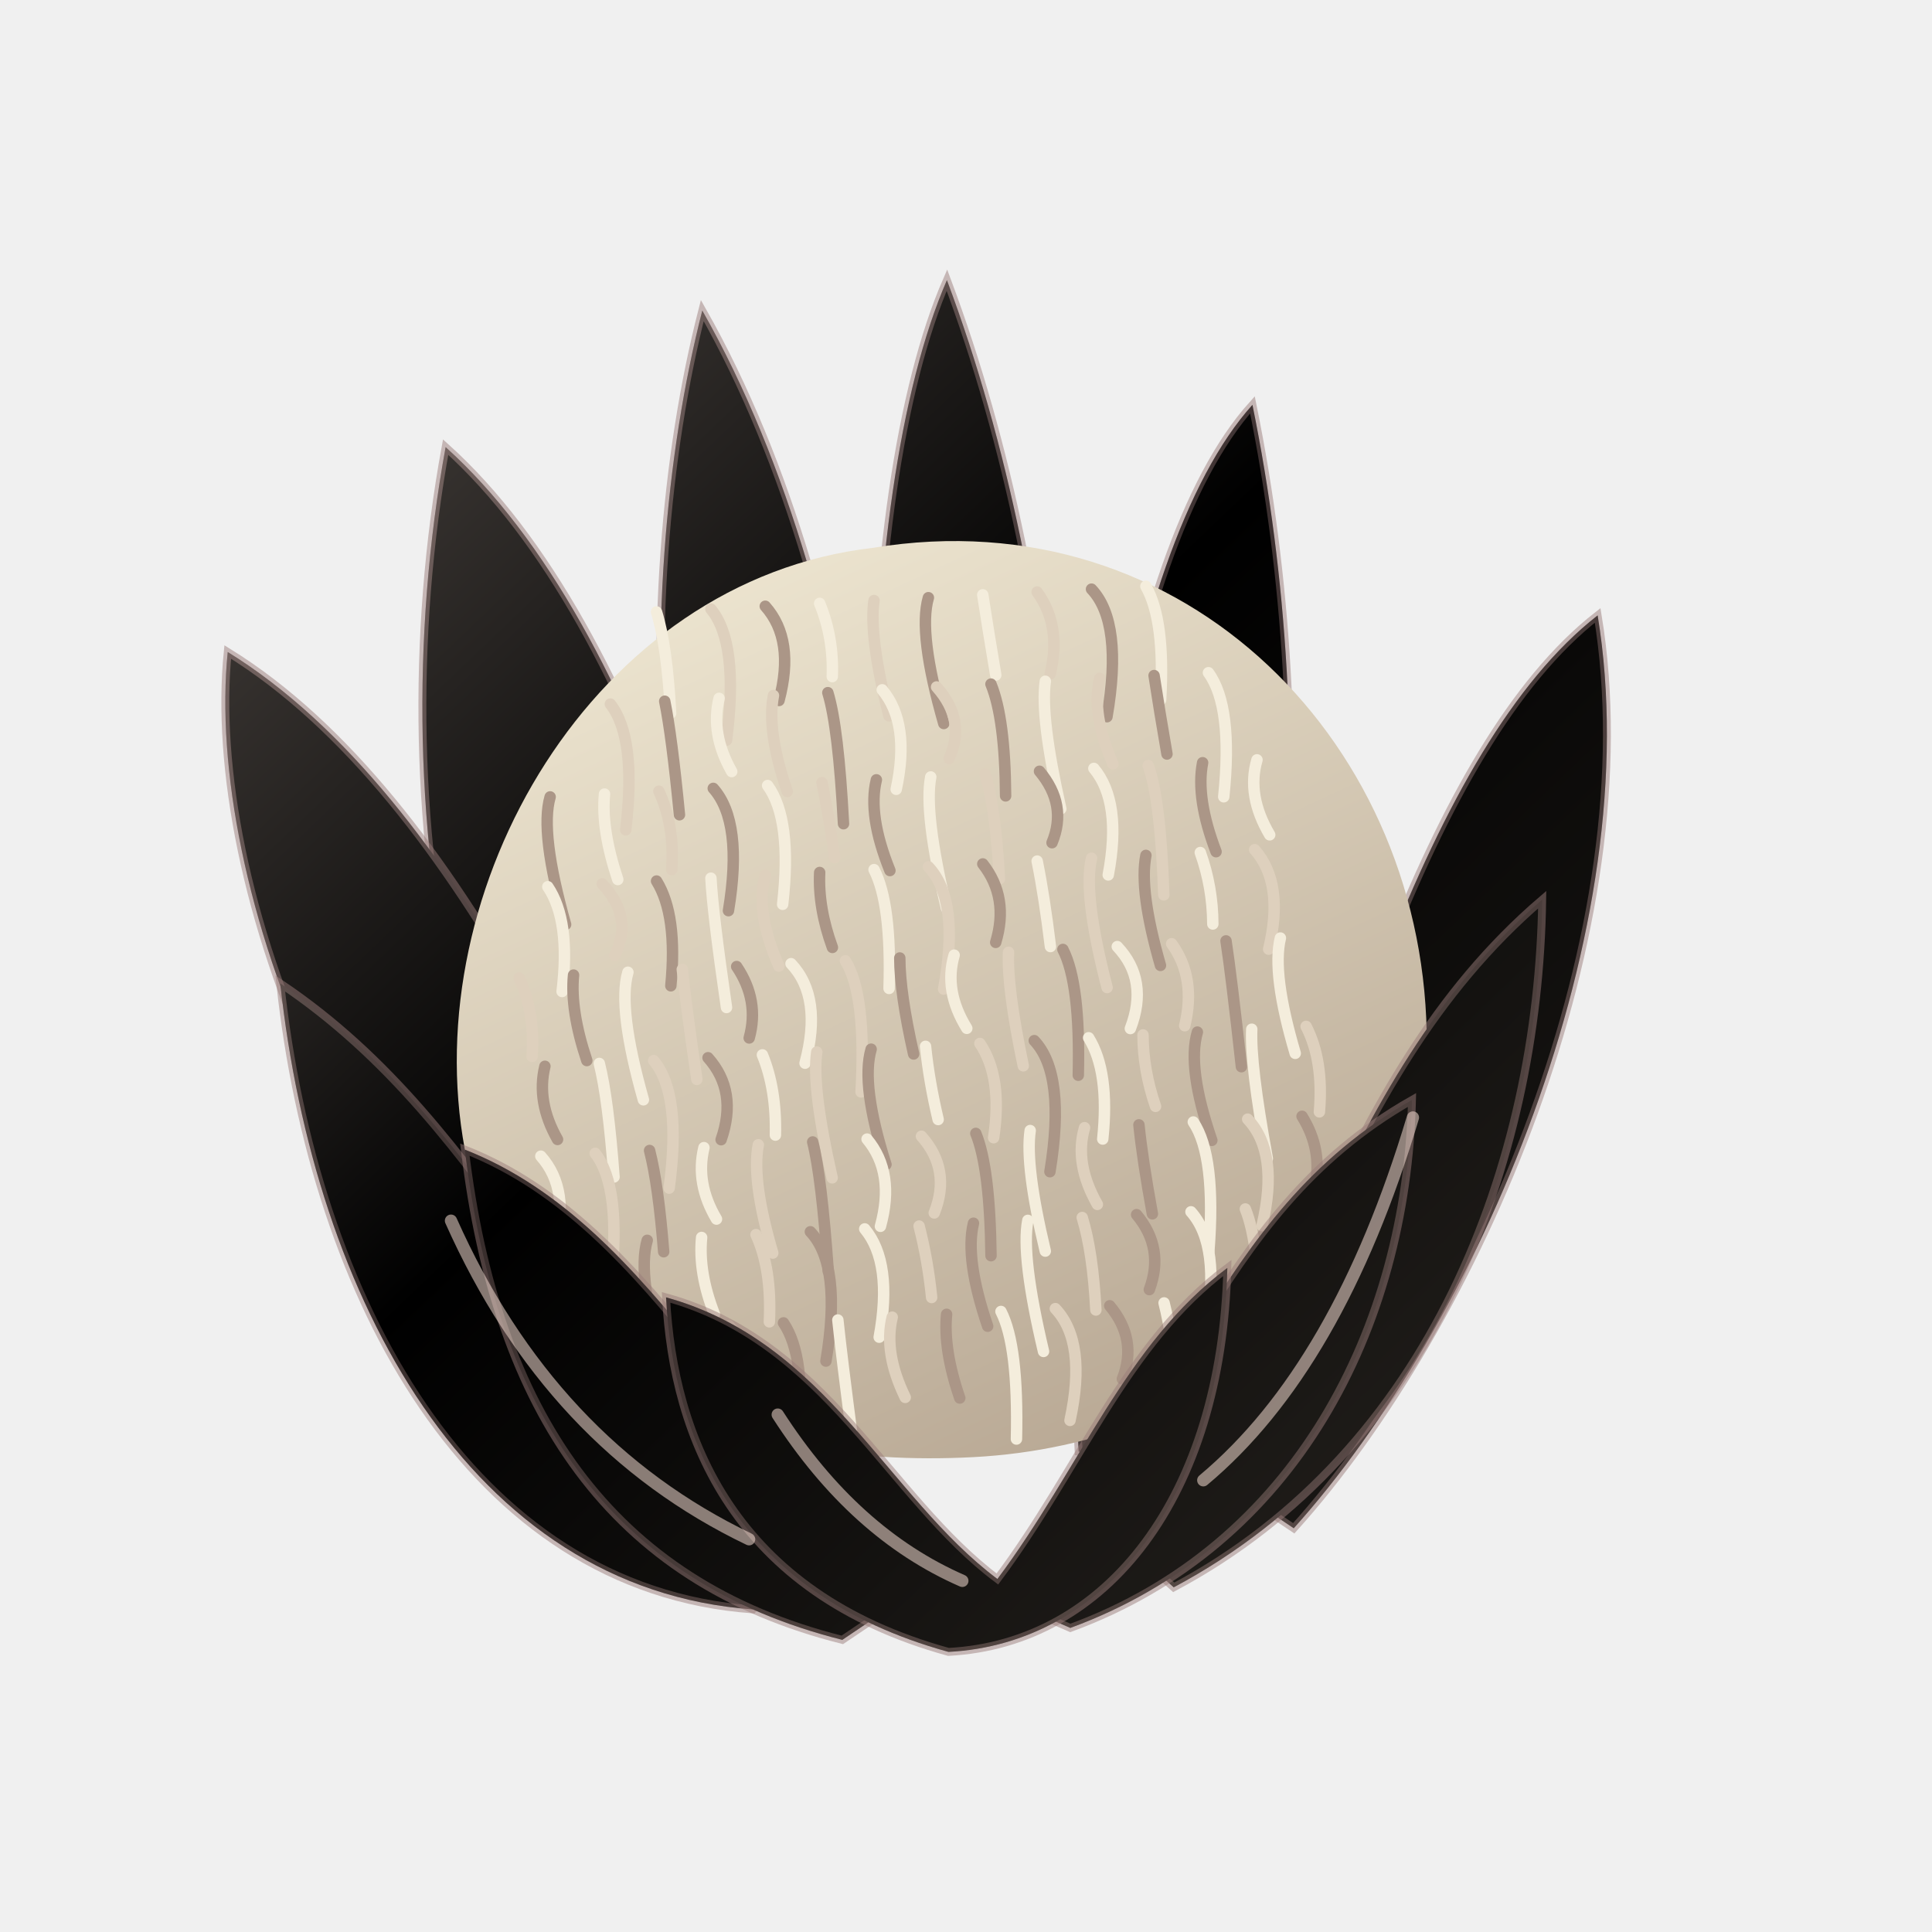
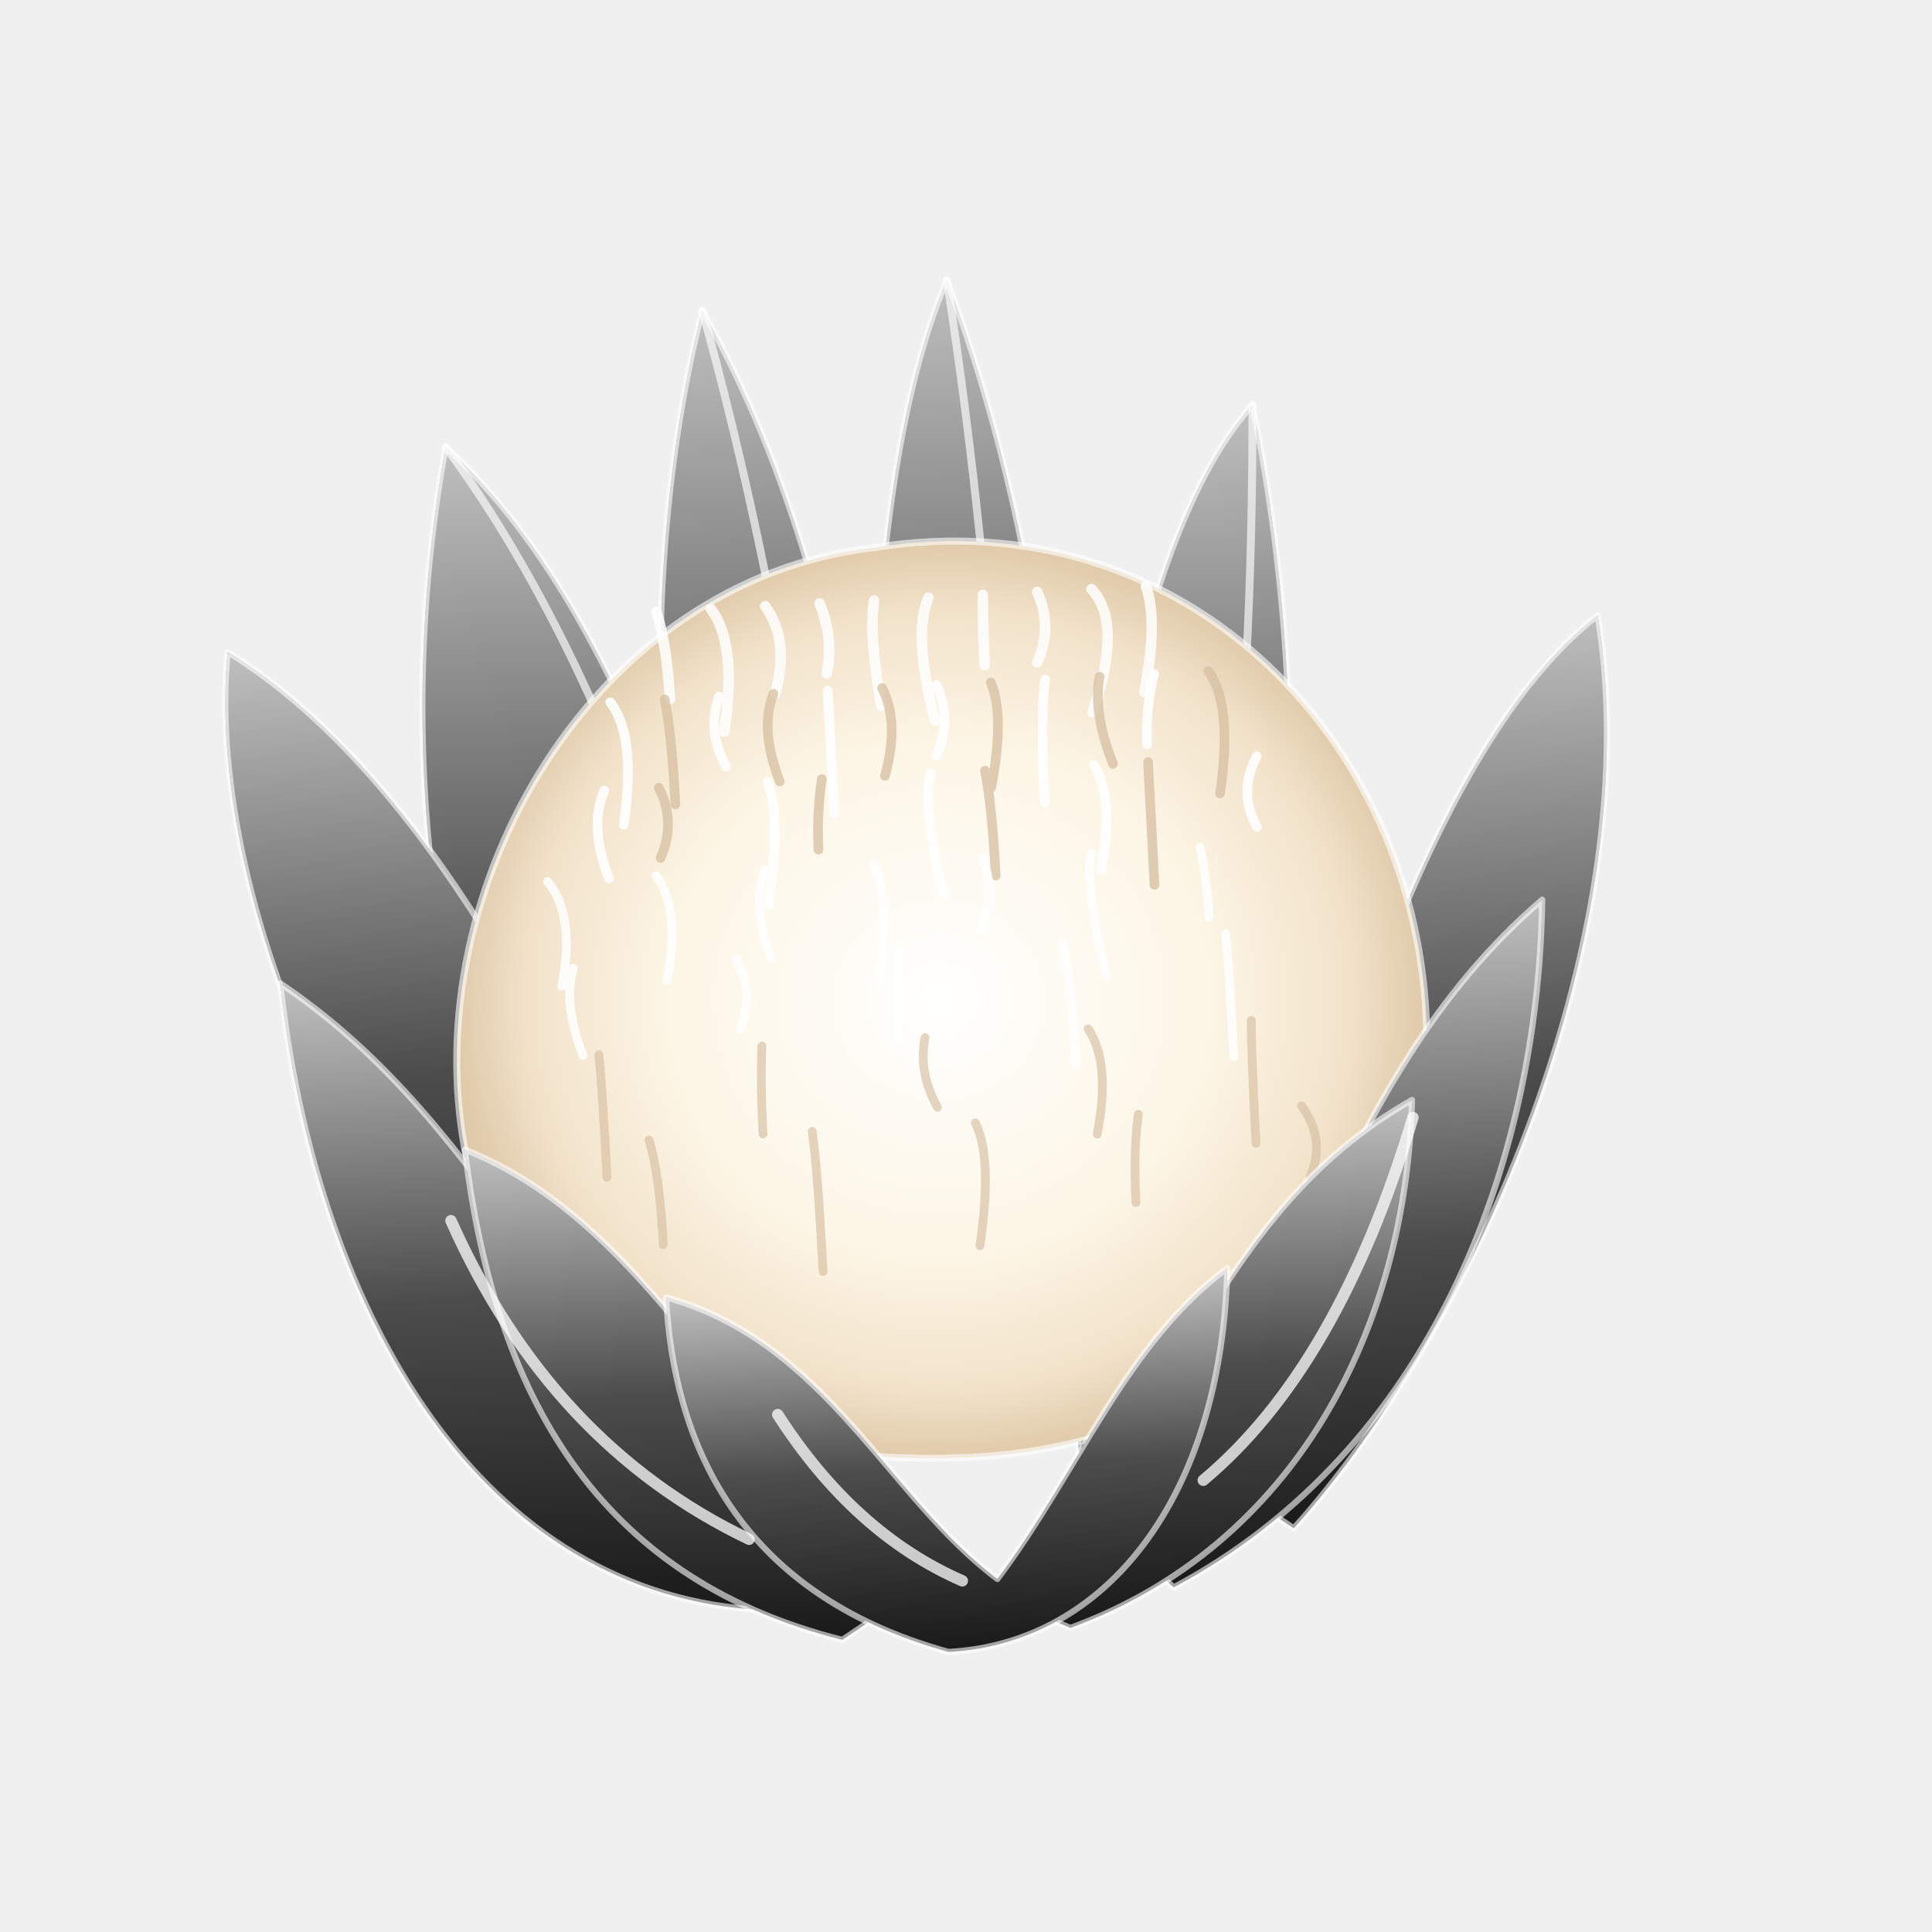
- <svg xmlns="http://www.w3.org/2000/svg" width="110" height="110" viewBox="0 0 110 110">
+ <svg xmlns="http://www.w3.org/2000/svg" width="110" height="110" viewBox="0 0 110 110" stroke-linecap="round" stroke-linejoin="round">
  <defs>
-     <linearGradient id="protea-bract" gradientUnits="userSpaceOnUse" x1="22" y1="30" x2="77" y2="94">
-       <stop offset="0" stop-color="#f6e3d6" />
-       <stop offset=".4" stop-color="__COLOR__" />
-       <stop offset="1" stop-color="#7b7064" />
+     <linearGradient id="protea-glow" x1="0" y1="1" x2="0" y2="0">
+       <stop offset="0%" stop-color="#ffffff" stop-opacity="0.1" />
+       <stop offset="50%" stop-color="#ffffff" stop-opacity="0.3" />
+       <stop offset="100%" stop-color="#ffffff" stop-opacity="0.75" />
    </linearGradient>
-     <linearGradient id="protea-cushion" gradientUnits="userSpaceOnUse" x1="44" y1="30" x2="65" y2="82">
-       <stop offset="0" stop-color="#eee6d1" />
-       <stop offset="1" stop-color="#b9a995" />
+     <linearGradient id="protea-rim" x1="0" y1="0" x2="1" y2="0">
+       <stop offset="0%" stop-color="#ffffff" stop-opacity="0.6" />
+       <stop offset="50%" stop-color="#ffffff" stop-opacity="0.15" />
+       <stop offset="100%" stop-color="#ffffff" stop-opacity="0.6" />
    </linearGradient>
+     <radialGradient id="protea-cushion-core" cx="50%" cy="50%" r="50%">
+       <stop offset="0%" stop-color="#ffffff" />
+       <stop offset="55%" stop-color="#fdf6e6" />
+       <stop offset="85%" stop-color="#f2e2ca" />
+       <stop offset="100%" stop-color="#dfcaa9" />
+     </radialGradient>
  </defs>
  <g transform="rotate(-3 55 94)">
-     <path d="M43 84C27 72 24 45 29 24C40 35 45 59 47 79Z" fill="__COLOR__" stroke="#9b7d7b" stroke-opacity=".5" stroke-width=".45" />
-     <path d="M43 84C27 72 24 45 29 24C40 35 45 59 47 79Z" fill="url(#protea-bract)" opacity="0.22" />
-     <path d="M49 81C38 59 39 33 44 17C53 35 53 60 53 80Z" fill="__COLOR__" stroke="#9b7d7b" stroke-opacity=".5" stroke-width=".45" />
-     <path d="M49 81C38 59 39 33 44 17C53 35 53 60 53 80Z" fill="url(#protea-bract)" opacity="0.22" />
-     <path d="M55 80C50 57 52 28 58 16C64 35 64 58 61 81Z" fill="__COLOR__" stroke="#9b7d7b" stroke-opacity=".5" stroke-width=".45" />
-     <path d="M55 80C50 57 52 28 58 16C64 35 64 58 61 81Z" fill="url(#protea-bract)" opacity="0.22" />
-     <path d="M62 83C62 57 67 32 75 24C78 44 75 65 68 84Z" fill="__COLOR__" stroke="#9b7d7b" stroke-opacity=".5" stroke-width=".45" />
-     <path d="M62 83C62 57 67 32 75 24C78 44 75 65 68 84Z" fill="url(#protea-bract)" opacity="0.22" />
-     <path d="M38 84C21 71 14 48 16 35C29 44 37 66 43 84Z" fill="__COLOR__" stroke="#9b7d7b" stroke-opacity=".5" stroke-width=".45" />
-     <path d="M38 84C21 71 14 48 16 35C29 44 37 66 43 84Z" fill="url(#protea-bract)" opacity="0.22" />
-     <path d="M70 85C77 64 84 44 94 37C96 55 85 77 74 88Z" fill="__COLOR__" stroke="#9b7d7b" stroke-opacity=".5" stroke-width=".45" />
-     <path d="M70 85C77 64 84 44 94 37C96 55 85 77 74 88Z" fill="url(#protea-bract)" opacity="0.22" />
-     <path d="M28 64C26 49 37 32 53 31C71 29 84 44 83 61C82 74 70 83 56 83C42 83 31 77 28 64Z" fill="url(#protea-cushion)" />
-     <path d="M41.0 39.8Q41.0 36.0 40.5 34.0" fill="none" stroke="#f4eddc" stroke-width=".65" stroke-linecap="round" />
-     <path d="M44.1 41.5Q45.1 36.0 43.6 34.0" fill="none" stroke="#ded0bd" stroke-width=".65" stroke-linecap="round" />
-     <path d="M47.2 39.4Q48.3 36.0 46.7 34.0" fill="none" stroke="#ab9687" stroke-width=".65" stroke-linecap="round" />
-     <path d="M50.3 38.2Q50.5 36.0 49.8 34.0" fill="none" stroke="#f4eddc" stroke-width=".65" stroke-linecap="round" />
-     <path d="M53.4 40.6Q52.5 36.0 52.9 34.0" fill="none" stroke="#ded0bd" stroke-width=".65" stroke-linecap="round" />
-     <path d="M56.5 41.2Q55.3 36.0 56.0 34.0" fill="none" stroke="#ab9687" stroke-width=".65" stroke-linecap="round" />
-     <path d="M59.6 38.6Q59.3 36.0 59.1 34.0" fill="none" stroke="#f4eddc" stroke-width=".65" stroke-linecap="round" />
-     <path d="M62.7 38.7Q63.5 36.0 62.2 34.0" fill="none" stroke="#ded0bd" stroke-width=".65" stroke-linecap="round" />
-     <path d="M65.8 41.3Q67.0 36.0 65.3 34.0" fill="none" stroke="#ab9687" stroke-width=".65" stroke-linecap="round" />
-     <path d="M68.9 40.5Q69.4 36.0 68.4 34.0" fill="none" stroke="#f4eddc" stroke-width=".65" stroke-linecap="round" />
-     <path d="M38.1 46.3Q39.0 41.1 37.6 39.1" fill="none" stroke="#ded0bd" stroke-width=".65" stroke-linecap="round" />
-     <path d="M41.2 45.6Q41.0 41.1 40.7 39.1" fill="none" stroke="#ab9687" stroke-width=".65" stroke-linecap="round" />
-     <path d="M44.3 43.3Q43.2 41.1 43.8 39.1" fill="none" stroke="#f4eddc" stroke-width=".65" stroke-linecap="round" />
-     <path d="M47.4 44.6Q46.4 41.1 46.9 39.1" fill="none" stroke="#ded0bd" stroke-width=".65" stroke-linecap="round" />
-     <path d="M50.5 46.6Q50.5 41.1 50.0 39.1" fill="none" stroke="#ab9687" stroke-width=".65" stroke-linecap="round" />
-     <path d="M53.6 44.8Q54.6 41.1 53.1 39.1" fill="none" stroke="#f4eddc" stroke-width=".65" stroke-linecap="round" />
-     <path d="M56.7 43.2Q57.8 41.1 56.2 39.1" fill="none" stroke="#ded0bd" stroke-width=".65" stroke-linecap="round" />
-     <path d="M59.8 45.5Q60.0 41.1 59.3 39.1" fill="none" stroke="#ab9687" stroke-width=".65" stroke-linecap="round" />
-     <path d="M62.9 46.4Q62.0 41.1 62.4 39.1" fill="none" stroke="#f4eddc" stroke-width=".65" stroke-linecap="round" />
-     <path d="M66.0 44.0Q64.9 41.1 65.5 39.1" fill="none" stroke="#ded0bd" stroke-width=".65" stroke-linecap="round" />
-     <path d="M69.1 43.6Q68.8 41.1 68.6 39.1" fill="none" stroke="#ab9687" stroke-width=".65" stroke-linecap="round" />
-     <path d="M72.2 46.2Q73.0 41.1 71.7 39.1" fill="none" stroke="#f4eddc" stroke-width=".65" stroke-linecap="round" />
-     <path d="M34.4 51.5Q33.2 46.2 33.9 44.2" fill="none" stroke="#ab9687" stroke-width=".65" stroke-linecap="round" />
-     <path d="M37.5 49.1Q36.7 46.2 37.0 44.2" fill="none" stroke="#f4eddc" stroke-width=".65" stroke-linecap="round" />
-     <path d="M40.6 48.7Q40.9 46.2 40.1 44.2" fill="none" stroke="#ded0bd" stroke-width=".65" stroke-linecap="round" />
-     <path d="M43.7 51.2Q44.8 46.2 43.2 44.2" fill="none" stroke="#ab9687" stroke-width=".65" stroke-linecap="round" />
-     <path d="M46.8 51.0Q47.6 46.2 46.3 44.2" fill="none" stroke="#f4eddc" stroke-width=".65" stroke-linecap="round" />
-     <path d="M49.9 48.5Q49.7 46.2 49.4 44.2" fill="none" stroke="#ded0bd" stroke-width=".65" stroke-linecap="round" />
-     <path d="M53.0 49.4Q51.9 46.2 52.5 44.2" fill="none" stroke="#ab9687" stroke-width=".65" stroke-linecap="round" />
-     <path d="M56.1 51.7Q55.1 46.2 55.6 44.2" fill="none" stroke="#f4eddc" stroke-width=".65" stroke-linecap="round" />
-     <path d="M59.2 50.2Q59.2 46.2 58.7 44.2" fill="none" stroke="#ded0bd" stroke-width=".65" stroke-linecap="round" />
-     <path d="M62.3 48.3Q63.3 46.2 61.8 44.2" fill="none" stroke="#ab9687" stroke-width=".65" stroke-linecap="round" />
-     <path d="M65.4 50.3Q66.4 46.2 64.9 44.2" fill="none" stroke="#f4eddc" stroke-width=".65" stroke-linecap="round" />
-     <path d="M68.5 51.6Q68.6 46.2 68.0 44.2" fill="none" stroke="#ded0bd" stroke-width=".65" stroke-linecap="round" />
-     <path d="M71.6 49.3Q70.6 46.2 71.1 44.2" fill="none" stroke="#ab9687" stroke-width=".65" stroke-linecap="round" />
-     <path d="M74.7 48.5Q73.5 46.2 74.2 44.2" fill="none" stroke="#f4eddc" stroke-width=".65" stroke-linecap="round" />
-     <path d="M34.0 55.3Q34.7 51.3 33.5 49.3" fill="none" stroke="#f4eddc" stroke-width=".65" stroke-linecap="round" />
-     <path d="M37.1 53.4Q38.3 51.3 36.6 49.3" fill="none" stroke="#ded0bd" stroke-width=".65" stroke-linecap="round" />
-     <path d="M40.2 55.3Q40.8 51.3 39.7 49.3" fill="none" stroke="#ab9687" stroke-width=".65" stroke-linecap="round" />
-     <path d="M43.3 56.7Q42.8 51.3 42.8 49.3" fill="none" stroke="#f4eddc" stroke-width=".65" stroke-linecap="round" />
-     <path d="M46.4 54.5Q45.2 51.3 45.9 49.3" fill="none" stroke="#ded0bd" stroke-width=".65" stroke-linecap="round" />
-     <path d="M49.5 53.6Q48.8 51.3 49.0 49.3" fill="none" stroke="#ab9687" stroke-width=".65" stroke-linecap="round" />
-     <path d="M52.6 56.1Q53.0 51.3 52.1 49.3" fill="none" stroke="#f4eddc" stroke-width=".65" stroke-linecap="round" />
-     <path d="M55.7 56.3Q56.9 51.3 55.2 49.3" fill="none" stroke="#ded0bd" stroke-width=".65" stroke-linecap="round" />
-     <path d="M58.8 53.8Q59.7 51.3 58.3 49.3" fill="none" stroke="#ab9687" stroke-width=".65" stroke-linecap="round" />
-     <path d="M61.9 54.2Q61.7 51.3 61.4 49.3" fill="none" stroke="#f4eddc" stroke-width=".65" stroke-linecap="round" />
-     <path d="M65.0 56.7Q63.9 51.3 64.5 49.3" fill="none" stroke="#ded0bd" stroke-width=".65" stroke-linecap="round" />
-     <path d="M68.1 55.6Q67.1 51.3 67.6 49.3" fill="none" stroke="#ab9687" stroke-width=".65" stroke-linecap="round" />
-     <path d="M71.2 53.4Q71.3 51.3 70.7 49.3" fill="none" stroke="#f4eddc" stroke-width=".65" stroke-linecap="round" />
-     <path d="M74.3 55.0Q75.4 51.3 73.8 49.3" fill="none" stroke="#ded0bd" stroke-width=".65" stroke-linecap="round" />
-     <path d="M32.1 58.9Q32.4 56.4 31.6 54.4" fill="none" stroke="#ded0bd" stroke-width=".65" stroke-linecap="round" />
-     <path d="M35.2 59.3Q34.4 56.4 34.7 54.4" fill="none" stroke="#ab9687" stroke-width=".65" stroke-linecap="round" />
-     <path d="M38.3 61.7Q37.1 56.4 37.8 54.4" fill="none" stroke="#f4eddc" stroke-width=".65" stroke-linecap="round" />
-     <path d="M41.4 60.7Q41.0 56.4 40.9 54.4" fill="none" stroke="#ded0bd" stroke-width=".65" stroke-linecap="round" />
-     <path d="M44.5 58.5Q45.2 56.4 44.0 54.4" fill="none" stroke="#ab9687" stroke-width=".65" stroke-linecap="round" />
-     <path d="M47.6 60.1Q48.8 56.4 47.1 54.4" fill="none" stroke="#f4eddc" stroke-width=".65" stroke-linecap="round" />
-     <path d="M50.7 61.9Q51.3 56.4 50.2 54.4" fill="none" stroke="#ded0bd" stroke-width=".65" stroke-linecap="round" />
-     <path d="M53.8 59.9Q53.2 56.4 53.3 54.4" fill="none" stroke="#ab9687" stroke-width=".65" stroke-linecap="round" />
-     <path d="M56.9 58.6Q55.7 56.4 56.4 54.4" fill="none" stroke="#f4eddc" stroke-width=".65" stroke-linecap="round" />
-     <path d="M60.0 60.9Q59.3 56.4 59.5 54.4" fill="none" stroke="#ded0bd" stroke-width=".65" stroke-linecap="round" />
-     <path d="M63.1 61.6Q63.5 56.4 62.6 54.4" fill="none" stroke="#ab9687" stroke-width=".65" stroke-linecap="round" />
-     <path d="M66.2 59.1Q67.4 56.4 65.7 54.4" fill="none" stroke="#f4eddc" stroke-width=".65" stroke-linecap="round" />
-     <path d="M69.3 59.1Q70.1 56.4 68.8 54.4" fill="none" stroke="#ded0bd" stroke-width=".65" stroke-linecap="round" />
-     <path d="M72.4 61.6Q72.1 56.4 71.9 54.4" fill="none" stroke="#ab9687" stroke-width=".65" stroke-linecap="round" />
-     <path d="M75.5 61.0Q74.4 56.4 75.0 54.4" fill="none" stroke="#f4eddc" stroke-width=".65" stroke-linecap="round" />
-     <path d="M33.3 63.7Q32.2 61.5 32.8 59.5" fill="none" stroke="#ab9687" stroke-width=".65" stroke-linecap="round" />
-     <path d="M36.4 66.0Q36.3 61.5 35.9 59.5" fill="none" stroke="#f4eddc" stroke-width=".65" stroke-linecap="round" />
-     <path d="M39.5 66.8Q40.5 61.5 39.0 59.5" fill="none" stroke="#ded0bd" stroke-width=".65" stroke-linecap="round" />
-     <path d="M42.6 64.2Q43.7 61.5 42.1 59.5" fill="none" stroke="#ab9687" stroke-width=".65" stroke-linecap="round" />
-     <path d="M45.7 64.1Q45.9 61.5 45.2 59.5" fill="none" stroke="#f4eddc" stroke-width=".65" stroke-linecap="round" />
-     <path d="M48.8 66.7Q47.9 61.5 48.3 59.5" fill="none" stroke="#ded0bd" stroke-width=".65" stroke-linecap="round" />
-     <path d="M51.9 66.1Q50.7 61.5 51.4 59.5" fill="none" stroke="#ab9687" stroke-width=".65" stroke-linecap="round" />
-     <path d="M55.0 63.7Q54.6 61.5 54.5 59.5" fill="none" stroke="#f4eddc" stroke-width=".65" stroke-linecap="round" />
-     <path d="M58.1 64.9Q58.8 61.5 57.6 59.5" fill="none" stroke="#ded0bd" stroke-width=".65" stroke-linecap="round" />
-     <path d="M61.2 67.0Q62.4 61.5 60.7 59.5" fill="none" stroke="#ab9687" stroke-width=".65" stroke-linecap="round" />
-     <path d="M64.3 65.3Q64.9 61.5 63.8 59.5" fill="none" stroke="#f4eddc" stroke-width=".65" stroke-linecap="round" />
-     <path d="M67.4 63.6Q66.8 61.5 66.9 59.5" fill="none" stroke="#ded0bd" stroke-width=".65" stroke-linecap="round" />
-     <path d="M70.5 65.7Q69.3 61.5 70.0 59.5" fill="none" stroke="#ab9687" stroke-width=".65" stroke-linecap="round" />
-     <path d="M73.6 66.9Q72.9 61.5 73.1 59.5" fill="none" stroke="#f4eddc" stroke-width=".65" stroke-linecap="round" />
-     <path d="M76.7 64.4Q77.1 61.5 76.2 59.5" fill="none" stroke="#ded0bd" stroke-width=".65" stroke-linecap="round" />
-     <path d="M32.8 69.9Q33.9 66.6 32.3 64.6" fill="none" stroke="#f4eddc" stroke-width=".65" stroke-linecap="round" />
-     <path d="M35.9 72.1Q36.8 66.6 35.4 64.6" fill="none" stroke="#ded0bd" stroke-width=".65" stroke-linecap="round" />
-     <path d="M39.0 70.4Q38.9 66.6 38.5 64.6" fill="none" stroke="#ab9687" stroke-width=".65" stroke-linecap="round" />
-     <path d="M42.1 68.7Q41.0 66.6 41.6 64.6" fill="none" stroke="#f4eddc" stroke-width=".65" stroke-linecap="round" />
-     <path d="M45.2 70.8Q44.2 66.6 44.7 64.6" fill="none" stroke="#ded0bd" stroke-width=".65" stroke-linecap="round" />
-     <path d="M48.3 72.0Q48.2 66.6 47.8 64.6" fill="none" stroke="#ab9687" stroke-width=".65" stroke-linecap="round" />
-     <path d="M51.4 69.6Q52.4 66.6 50.9 64.6" fill="none" stroke="#f4eddc" stroke-width=".65" stroke-linecap="round" />
-     <path d="M54.5 69.0Q55.6 66.6 54.0 64.6" fill="none" stroke="#ded0bd" stroke-width=".65" stroke-linecap="round" />
-     <path d="M57.6 71.6Q57.8 66.6 57.1 64.6" fill="none" stroke="#ab9687" stroke-width=".65" stroke-linecap="round" />
-     <path d="M60.7 71.5Q59.8 66.6 60.2 64.6" fill="none" stroke="#f4eddc" stroke-width=".65" stroke-linecap="round" />
-     <path d="M63.8 69.0Q62.6 66.6 63.3 64.6" fill="none" stroke="#ded0bd" stroke-width=".65" stroke-linecap="round" />
-     <path d="M66.9 69.7Q66.5 66.6 66.4 64.6" fill="none" stroke="#ab9687" stroke-width=".65" stroke-linecap="round" />
-     <path d="M70.0 72.0Q70.7 66.6 69.5 64.6" fill="none" stroke="#f4eddc" stroke-width=".65" stroke-linecap="round" />
-     <path d="M73.1 70.7Q74.3 66.6 72.6 64.6" fill="none" stroke="#ded0bd" stroke-width=".65" stroke-linecap="round" />
-     <path d="M76.2 68.7Q76.8 66.6 75.7 64.6" fill="none" stroke="#ab9687" stroke-width=".65" stroke-linecap="round" />
-     <path d="M35.5 76.6Q35.1 71.7 35.0 69.7" fill="none" stroke="#ded0bd" stroke-width=".65" stroke-linecap="round" />
-     <path d="M38.6 76.6Q37.4 71.7 38.1 69.7" fill="none" stroke="#ab9687" stroke-width=".65" stroke-linecap="round" />
-     <path d="M41.7 74.1Q40.9 71.7 41.2 69.7" fill="none" stroke="#f4eddc" stroke-width=".65" stroke-linecap="round" />
-     <path d="M44.8 74.7Q45.1 71.7 44.3 69.7" fill="none" stroke="#ded0bd" stroke-width=".65" stroke-linecap="round" />
-     <path d="M47.9 77.1Q49.1 71.7 47.4 69.7" fill="none" stroke="#ab9687" stroke-width=".65" stroke-linecap="round" />
-     <path d="M51.0 75.9Q52.0 71.7 50.5 69.7" fill="none" stroke="#f4eddc" stroke-width=".65" stroke-linecap="round" />
-     <path d="M54.1 73.8Q54.0 71.7 53.6 69.7" fill="none" stroke="#ded0bd" stroke-width=".65" stroke-linecap="round" />
-     <path d="M57.2 75.6Q56.1 71.7 56.7 69.7" fill="none" stroke="#ab9687" stroke-width=".65" stroke-linecap="round" />
-     <path d="M60.3 77.2Q59.3 71.7 59.8 69.7" fill="none" stroke="#f4eddc" stroke-width=".65" stroke-linecap="round" />
-     <path d="M63.4 75.0Q63.4 71.7 62.9 69.7" fill="none" stroke="#ded0bd" stroke-width=".65" stroke-linecap="round" />
-     <path d="M66.5 74.0Q67.5 71.7 66.0 69.7" fill="none" stroke="#ab9687" stroke-width=".65" stroke-linecap="round" />
-     <path d="M69.6 76.4Q70.7 71.7 69.1 69.7" fill="none" stroke="#f4eddc" stroke-width=".65" stroke-linecap="round" />
-     <path d="M72.7 76.8Q72.9 71.7 72.2 69.7" fill="none" stroke="#ded0bd" stroke-width=".65" stroke-linecap="round" />
-     <path d="M36.8 82.3Q36.3 76.8 36.3 74.8" fill="none" stroke="#ab9687" stroke-width=".65" stroke-linecap="round" />
-     <path d="M39.9 80.1Q40.6 76.8 39.4 74.8" fill="none" stroke="#f4eddc" stroke-width=".65" stroke-linecap="round" />
-     <path d="M43.0 79.0Q44.2 76.8 42.5 74.8" fill="none" stroke="#ded0bd" stroke-width=".65" stroke-linecap="round" />
-     <path d="M46.1 81.5Q46.8 76.8 45.6 74.8" fill="none" stroke="#ab9687" stroke-width=".65" stroke-linecap="round" />
-     <path d="M49.2 81.9Q48.8 76.8 48.7 74.8" fill="none" stroke="#f4eddc" stroke-width=".65" stroke-linecap="round" />
-     <path d="M52.3 79.4Q51.2 76.8 51.8 74.8" fill="none" stroke="#ded0bd" stroke-width=".65" stroke-linecap="round" />
-     <path d="M55.4 79.6Q54.6 76.8 54.9 74.8" fill="none" stroke="#ab9687" stroke-width=".65" stroke-linecap="round" />
-     <path d="M58.5 82.1Q58.9 76.8 58.0 74.8" fill="none" stroke="#f4eddc" stroke-width=".65" stroke-linecap="round" />
-     <path d="M61.6 81.2Q62.8 76.8 61.1 74.8" fill="none" stroke="#ded0bd" stroke-width=".65" stroke-linecap="round" />
-     <path d="M64.7 79.0Q65.7 76.8 64.2 74.8" fill="none" stroke="#ab9687" stroke-width=".65" stroke-linecap="round" />
-     <path d="M67.8 80.4Q67.7 76.8 67.3 74.8" fill="none" stroke="#f4eddc" stroke-width=".65" stroke-linecap="round" />
-     <path d="M70.9 82.3Q69.9 76.8 70.4 74.8" fill="none" stroke="#ded0bd" stroke-width=".65" stroke-linecap="round" />
-     <path d="M43 91C27 89 19 72 18 54C30 63 33 77 46 88Z" fill="__COLOR__" stroke="#9b7d7b" stroke-opacity=".5" stroke-width=".45" />
-     <path d="M43 91C27 89 19 72 18 54C30 63 33 77 46 88Z" fill="url(#protea-bract)" opacity="0.28" />
-     <path d="M67 91C82 84 89 68 90 53C77 63 75 79 64 88Z" fill="__COLOR__" stroke="#9b7d7b" stroke-opacity=".5" stroke-width=".45" />
-     <path d="M67 91C82 84 89 68 90 53C77 63 75 79 64 88Z" fill="url(#protea-bract)" opacity="0.28" />
-     <path d="M48 93C35 89 29 79 28 64C39 69 43 83 53 90Z" fill="__COLOR__" stroke="#9b7d7b" stroke-opacity=".5" stroke-width=".45" />
-     <path d="M48 93C35 89 29 79 28 64C39 69 43 83 53 90Z" fill="url(#protea-bract)" opacity="0.28" />
-     <path d="M61 93C74 89 81 77 82 64C70 70 68 82 57 91Z" fill="__COLOR__" stroke="#9b7d7b" stroke-opacity=".5" stroke-width=".45" />
-     <path d="M61 93C74 89 81 77 82 64C70 70 68 82 57 91Z" fill="url(#protea-bract)" opacity="0.28" />
-     <path d="M54 94C42 90 39 81 39 73C48 76 51 85 57 90C62 84 65 77 71 73C70 86 63 94 54 94Z" fill="__COLOR__" stroke="#9b7d7b" stroke-opacity=".5" stroke-width=".45" />
-     <path d="M54 94C42 90 39 81 39 73C48 76 51 85 57 90C62 84 65 77 71 73C70 86 63 94 54 94Z" fill="url(#protea-bract)" opacity="0.28" />
-     <path d="M27 68Q32 81 43 87M82 65Q77 79 69 85M45 80Q49 87 55 90" fill="none" stroke="#f2dacf" stroke-opacity=".55" stroke-width=".7" stroke-linecap="round" />
+     <path d="M43 84 C27 72 24 45 29 24 C40 35 45 59 47 79 Z" fill="__COLOR__" stroke="#ffffff" stroke-width="0.35" stroke-opacity="0.6" />
+     <path d="M43 84 C27 72 24 45 29 24 C40 35 45 59 47 79 Z" fill="url(#protea-glow)" />
+     <path d="M29 24 C37 36 43 55 45 76" fill="none" stroke="#ffffff" stroke-width="0.45" opacity="0.65" />
+     <path d="M49 81 C38 59 39 33 44 17 C53 35 53 60 53 80 Z" fill="__COLOR__" stroke="#ffffff" stroke-width="0.35" stroke-opacity="0.6" />
+     <path d="M49 81 C38 59 39 33 44 17 C53 35 53 60 53 80 Z" fill="url(#protea-glow)" />
+     <path d="M44 17 C48 35 50 56 50 78" fill="none" stroke="#ffffff" stroke-width="0.45" opacity="0.65" />
+     <path d="M55 80 C50 57 52 28 58 16 C64 35 64 58 61 81 Z" fill="__COLOR__" stroke="#ffffff" stroke-width="0.35" stroke-opacity="0.6" />
+     <path d="M55 80 C50 57 52 28 58 16 C64 35 64 58 61 81 Z" fill="url(#protea-glow)" />
+     <path d="M58 16 C60 36 60 56 58 78" fill="none" stroke="#ffffff" stroke-width="0.45" opacity="0.65" />
+     <path d="M62 83 C62 57 67 32 75 24 C78 44 75 65 68 84 Z" fill="__COLOR__" stroke="#ffffff" stroke-width="0.35" stroke-opacity="0.6" />
+     <path d="M62 83 C62 57 67 32 75 24 C78 44 75 65 68 84 Z" fill="url(#protea-glow)" />
+     <path d="M75 24 C74 44 71 63 65 81" fill="none" stroke="#ffffff" stroke-width="0.45" opacity="0.65" />
+     <path d="M38 84 C21 71 14 48 16 35 C29 44 37 66 43 84 Z" fill="__COLOR__" stroke="#ffffff" stroke-width="0.35" stroke-opacity="0.6" />
+     <path d="M38 84 C21 71 14 48 16 35 C29 44 37 66 43 84 Z" fill="url(#protea-glow)" />
+     <path d="M70 85 C77 64 84 44 94 37 C96 55 85 77 74 88 Z" fill="__COLOR__" stroke="#ffffff" stroke-width="0.35" stroke-opacity="0.6" />
+     <path d="M70 85 C77 64 84 44 94 37 C96 55 85 77 74 88 Z" fill="url(#protea-glow)" />
+     <path d="M28 64 C26 49 37 32 53 31 C71 29 84 44 83 61 C82 74 70 83 56 83 C42 83 31 77 28 64 Z" fill="url(#protea-cushion-core)" stroke="#ffffff" stroke-width="0.4" stroke-opacity="0.6" />
+     <g fill="none" stroke="#ffffff" stroke-width="0.6" opacity="0.85">
+       <path d="M41 39 Q41 36 40.5 34" />
+       <path d="M44 41 Q45 36 43.6 34" />
+       <path d="M47 39 Q48 36 46.7 34" />
+       <path d="M50 38 Q50.5 36 49.8 34" />
+       <path d="M53 40 Q52.5 36 52.9 34" />
+       <path d="M56 41 Q55 36 56 34" />
+       <path d="M59 38 Q59 36 59.1 34" />
+       <path d="M62 38 Q63 36 62.2 34" />
+       <path d="M65 41 Q67 36 65.3 34" />
+       <path d="M68 40 Q69 36 68.4 34" />
+     </g>
+     <g fill="none" stroke-width="0.55">
+       <path d="M38 46 Q39 41 37.6 39                M44 43 Q43 41 43.8 39                M50 46 Q50 41 50 39                M56 43 Q57 41 56.2 39                M62 46 Q62 41 62.4 39                M68 43 Q68 41 68.6 39                M37 49 Q36 46 37 44                M46 51 Q47 46 46.3 44                M56 51 Q55 46 55.6 44                M65 50 Q66 46 64.9 44                M74 48 Q73 46 74.2 44" stroke="#ffffff" opacity="0.9" />
+       <path d="M41 45 Q41 41 40.7 39                M47 44 Q46 41 46.9 39                M53 44 Q54 41 53.1 39                M59 45 Q60 41 59.3 39                M66 44 Q65 41 65.5 39                M72 46 Q73 41 71.7 39                M40 48 Q41 46 40.1 44                M49 48 Q49 46 49.4 44                M59 50 Q59 46 58.7 44                M68 51 Q68 46 68 44" stroke="#d5bfa1" opacity="0.75" />
+     </g>
+     <g fill="none" stroke-width="0.5">
+       <path d="M34 55 Q35 51 33.5 49                M40 55 Q41 51 39.7 49                M46 54 Q45 51 45.9 49                M52 56 Q53 51 52.1 49                M58 53 Q59 51 58.3 49                M65 56 Q64 51 64.5 49                M71 53 Q71 51 70.7 49                M35 59 Q34 56 34.7 54                M44 58 Q45 56 44 54                M53 59 Q53 56 53.3 54                M63 61 Q63 56 62.6 54                M72 61 Q72 56 71.9 54" stroke="#ffffff" opacity="0.85" />
+       <path d="M36 66 Q36 61 35.9 59                M45 64 Q45 61 45.2 59                M55 63 Q54 61 54.5 59                M64 65 Q65 61 63.8 59                M73 66 Q73 61 73.1 59                M39 70 Q39 66 38.5 64                M48 72 Q48 66 47.8 64                M57 71 Q58 66 57.1 64                M66 69 Q66 66 66.4 64                M76 68 Q77 66 75.7 64" stroke="#d5bfa1" opacity="0.65" />
+     </g>
+     <path d="M43 91 C27 89 19 72 18 54 C30 63 33 77 46 88 Z" fill="__COLOR__" stroke="#ffffff" stroke-width="0.35" stroke-opacity="0.6" />
+     <path d="M43 91 C27 89 19 72 18 54 C30 63 33 77 46 88 Z" fill="url(#protea-glow)" />
+     <path d="M67 91 C82 84 89 68 90 53 C77 63 75 79 64 88 Z" fill="__COLOR__" stroke="#ffffff" stroke-width="0.35" stroke-opacity="0.6" />
+     <path d="M67 91 C82 84 89 68 90 53 C77 63 75 79 64 88 Z" fill="url(#protea-glow)" />
+     <path d="M48 93 C35 89 29 79 28 64 C39 69 43 83 53 90 Z" fill="__COLOR__" stroke="#ffffff" stroke-width="0.35" stroke-opacity="0.6" />
+     <path d="M48 93 C35 89 29 79 28 64 C39 69 43 83 53 90 Z" fill="url(#protea-glow)" />
+     <path d="M61 93 C74 89 81 77 82 64 C70 70 68 82 57 91 Z" fill="__COLOR__" stroke="#ffffff" stroke-width="0.35" stroke-opacity="0.6" />
+     <path d="M61 93 C74 89 81 77 82 64 C70 70 68 82 57 91 Z" fill="url(#protea-glow)" />
+     <path d="M54 94 C42 90 39 81 39 73 C48 76 51 85 57 90 C62 84 65 77 71 73 C70 86 63 94 54 94 Z" fill="__COLOR__" stroke="#ffffff" stroke-width="0.35" stroke-opacity="0.6" />
+     <path d="M54 94 C42 90 39 81 39 73 C48 76 51 85 57 90 C62 84 65 77 71 73 C70 86 63 94 54 94 Z" fill="url(#protea-glow)" />
+     <path d="M27 68 Q32 81 43 87              M82 65 Q77 79 69 85              M45 80 Q49 87 55 90" fill="none" stroke="#ffffff" stroke-width="0.65" opacity="0.75" />
  </g>
</svg>
